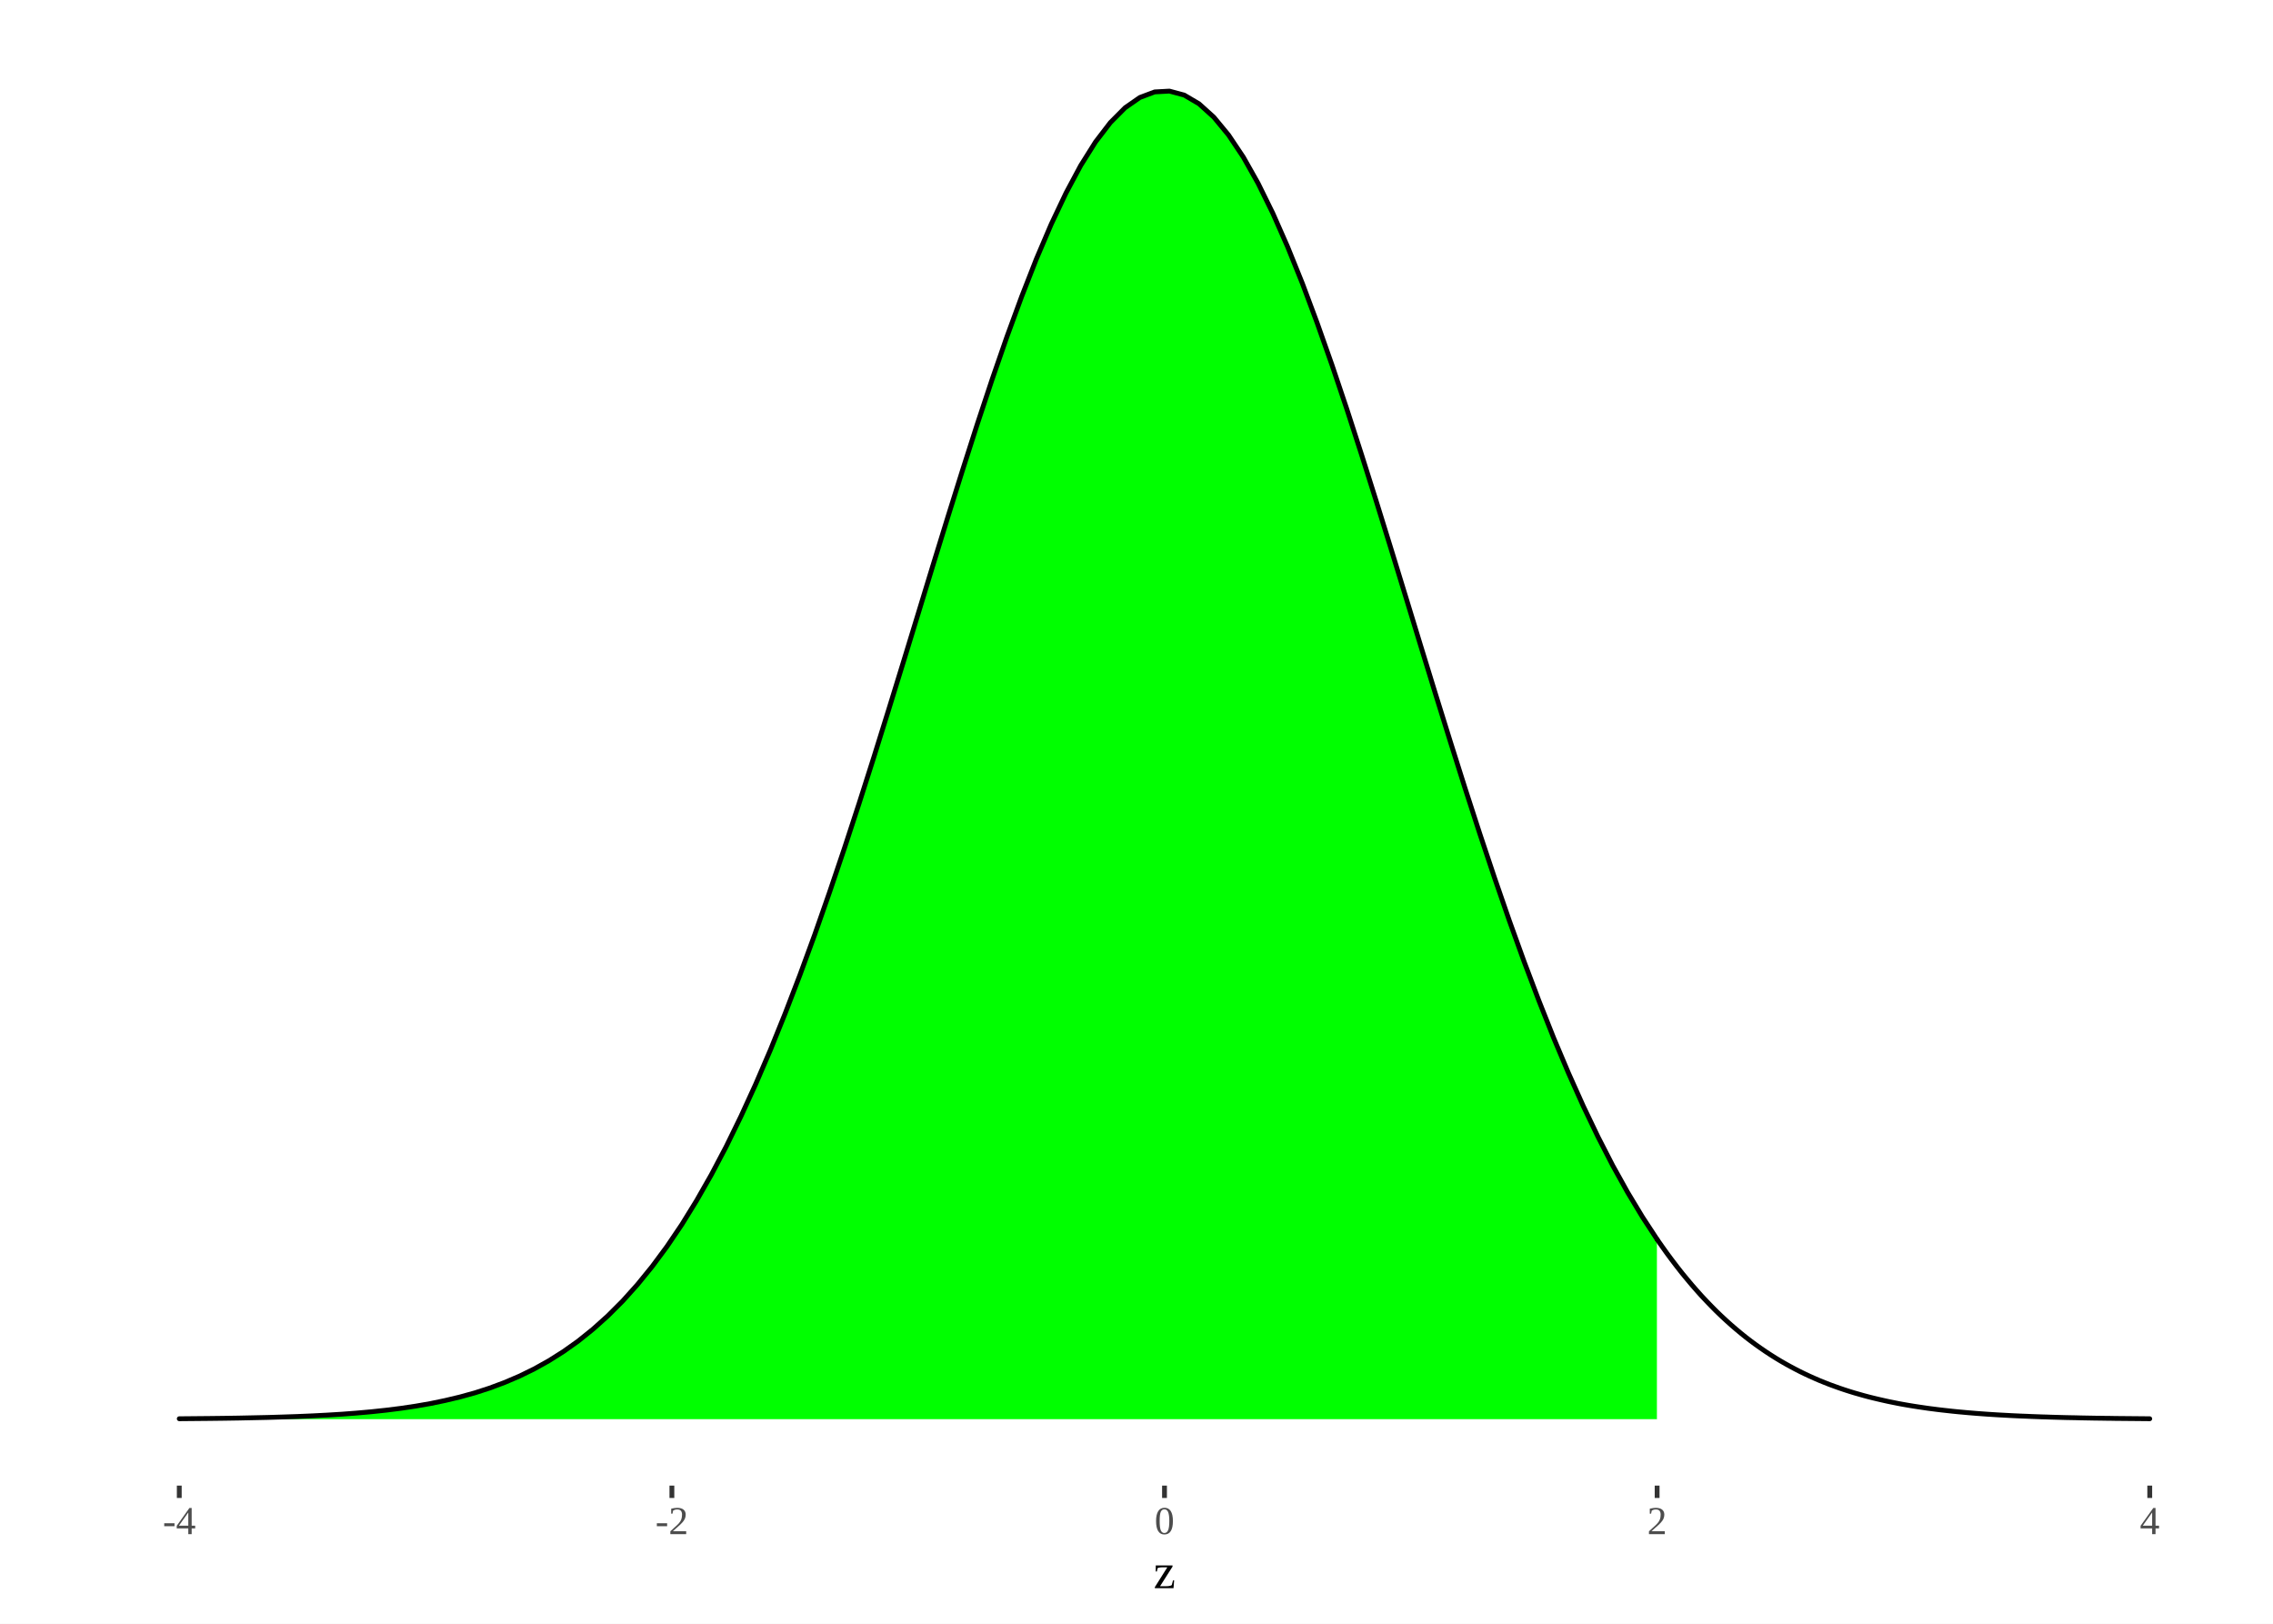
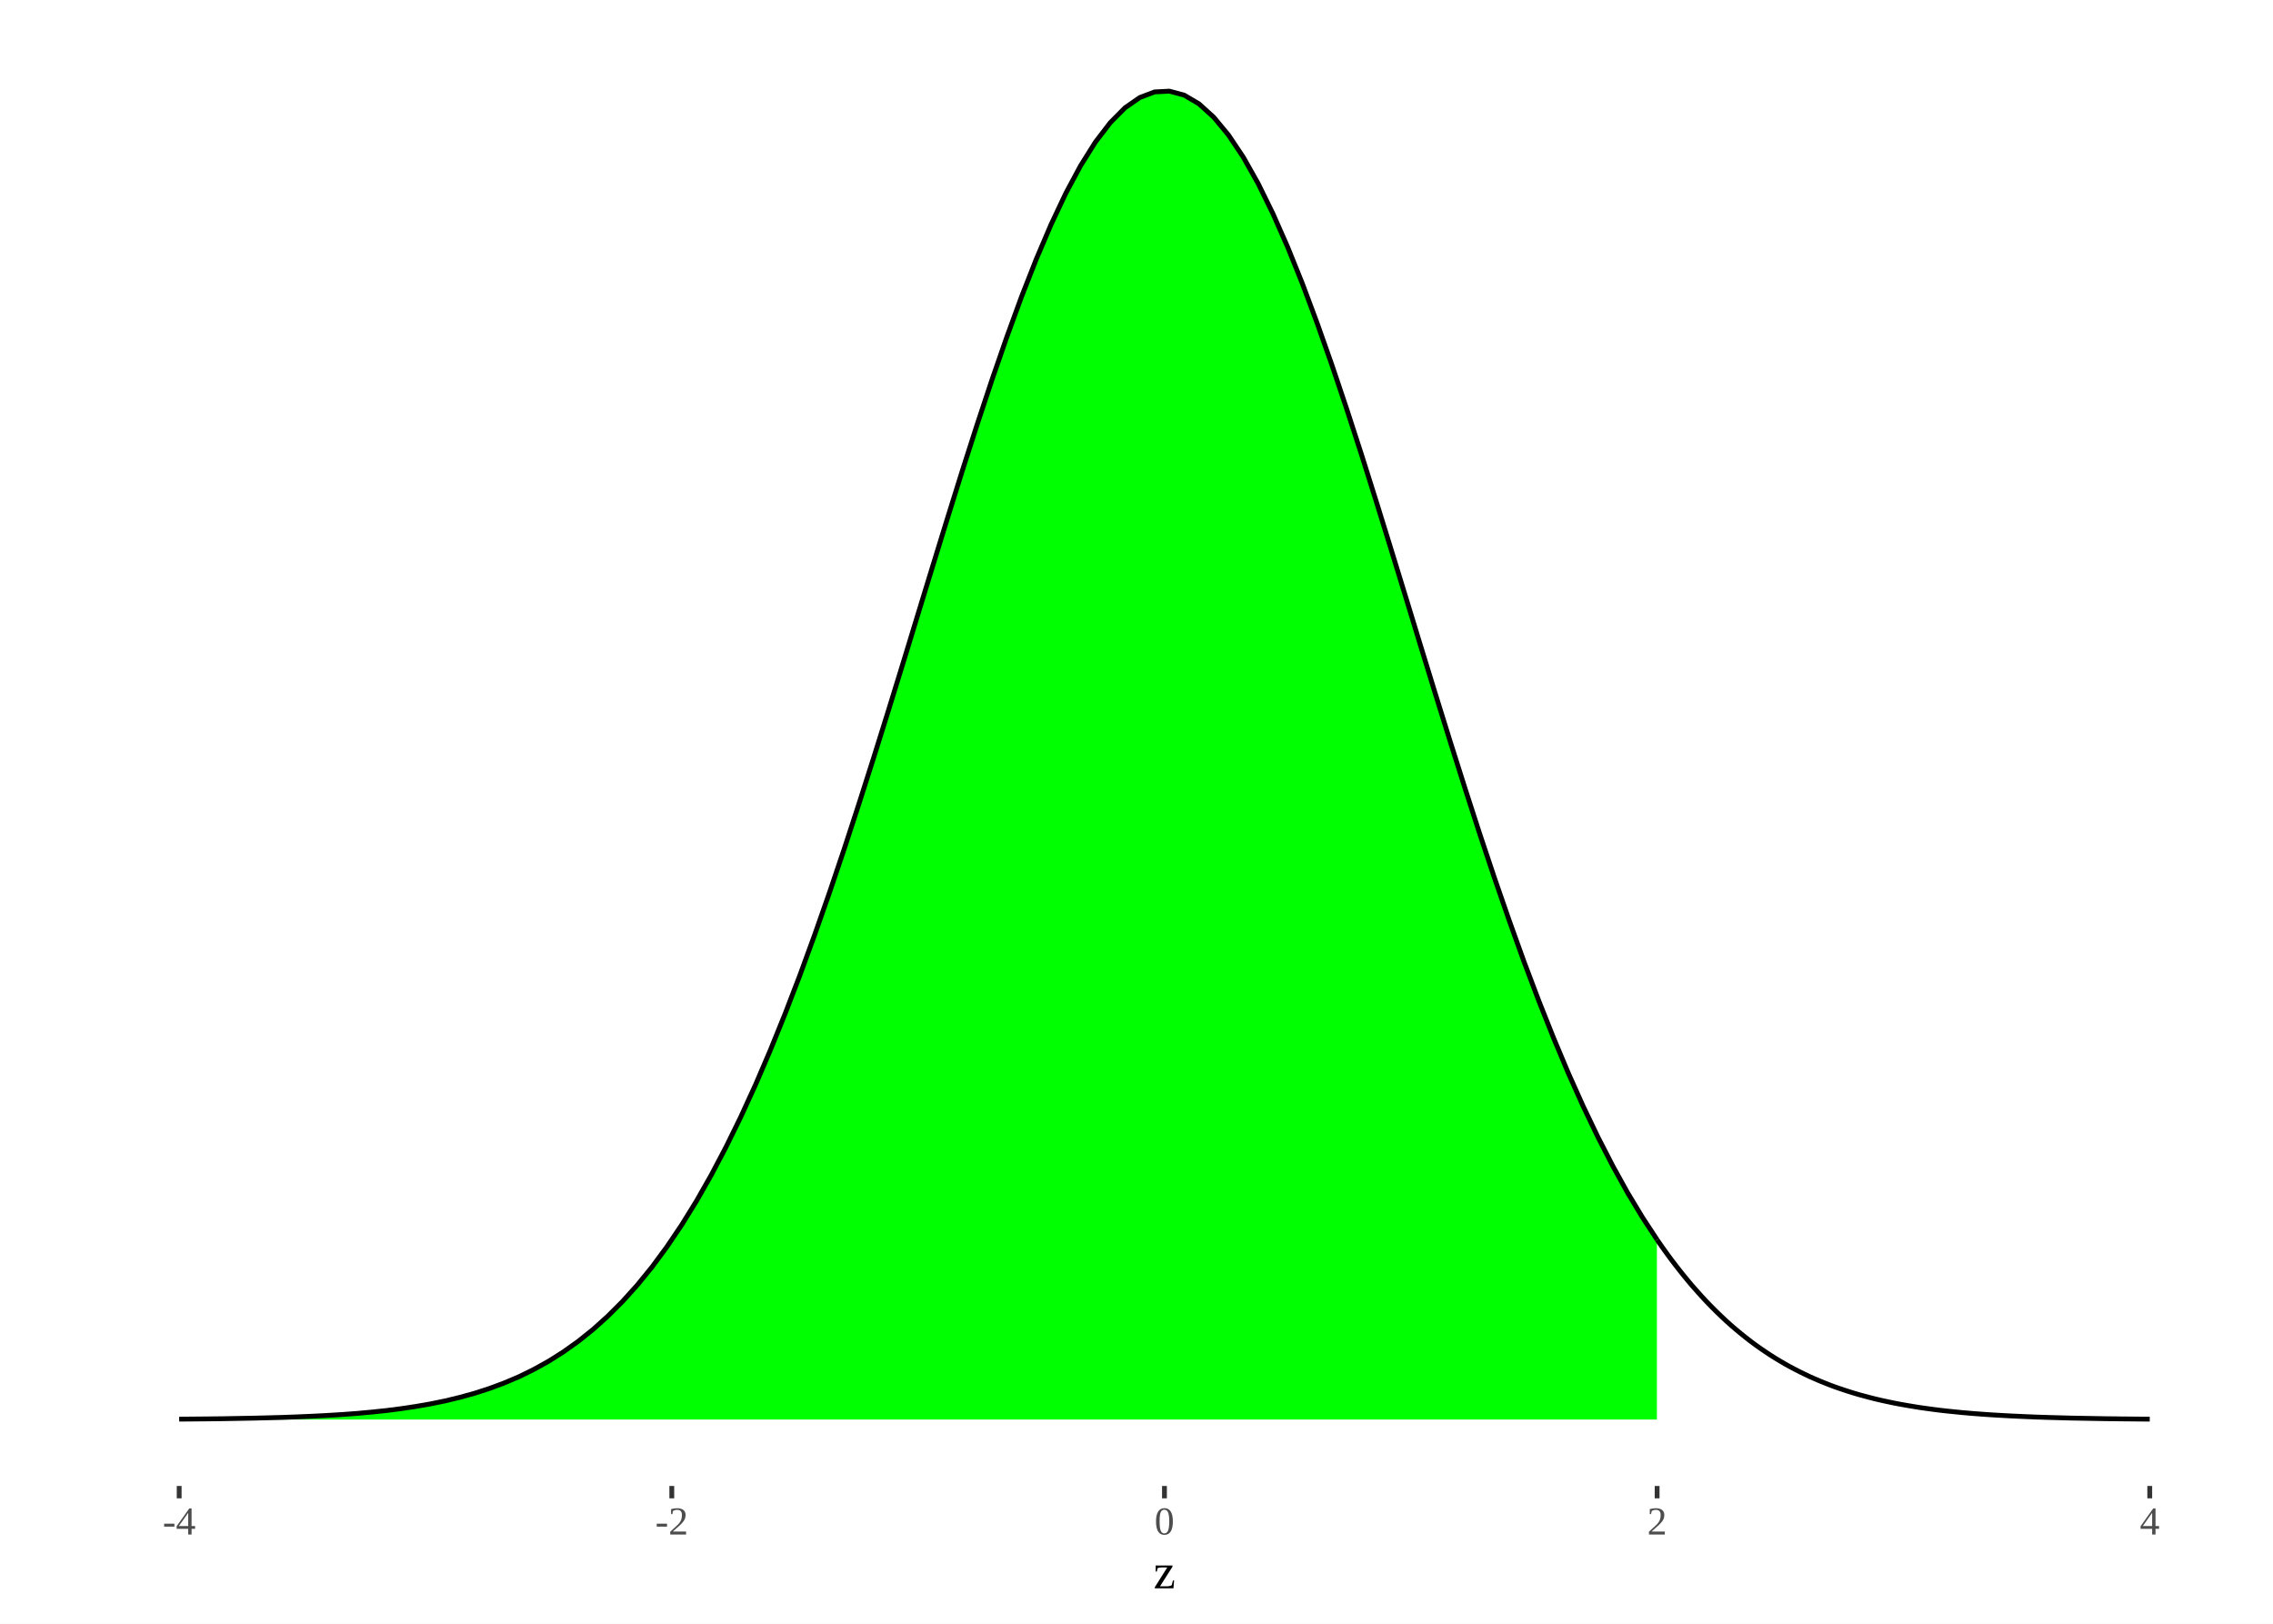
<svg xmlns="http://www.w3.org/2000/svg" class="svglite" width="504.00pt" height="360.00pt" viewBox="0 0 504.00 360.00">
  <defs>
    <style type="text/css">
    .svglite line, .svglite polyline, .svglite polygon, .svglite path, .svglite rect, .svglite circle {
      fill: none;
      stroke: #000000;
      stroke-linecap: round;
      stroke-linejoin: round;
      stroke-miterlimit: 10.00;
    }
    .svglite text {
      white-space: pre;
    }
  </style>
  </defs>
  <rect width="100%" height="100%" style="stroke: none; fill: #FFFFFF;" />
  <defs>
    <clipPath id="cpMC4wMHw1MDQuMDB8MC4wMHwzNjAuMDA=">
      <rect x="0.00" y="0.00" width="504.00" height="360.00" />
    </clipPath>
  </defs>
  <g clip-path="url(#cpMC4wMHw1MDQuMDB8MC4wMHwzNjAuMDA=)">
</g>
  <defs>
-     <clipPath id="cpMTcuOTB8NDk4LjUyfDUuNDh8MzI5LjM3">
-       <rect x="17.90" y="5.48" width="480.62" height="323.89" />
+     <clipPath id="cpMTcuODh8NDk4LjUyfDUuNDh8MzI5LjQ2">
+       <rect x="17.88" y="5.48" width="480.64" height="323.98" />
    </clipPath>
  </defs>
-   <g clip-path="url(#cpMTcuOTB8NDk4LjUyfDUuNDh8MzI5LjM3)">
-     <polygon points="39.75,314.55 43.03,314.52 46.30,314.49 49.58,314.45 52.86,314.40 56.13,314.33 59.41,314.26 62.69,314.16 65.97,314.05 69.24,313.91 72.52,313.74 75.80,313.54 79.07,313.29 82.35,313.00 85.63,312.65 88.90,312.24 92.18,311.75 95.46,311.18 98.73,310.50 102.01,309.72 105.29,308.81 108.57,307.75 111.84,306.53 115.12,305.13 118.40,303.53 121.67,301.71 124.95,299.64 128.23,297.31 131.50,294.68 134.78,291.74 138.06,288.46 141.33,284.82 144.61,280.79 147.89,276.36 151.17,271.51 154.44,266.21 157.72,260.46 161.00,254.24 164.27,247.55 167.55,240.39 170.83,232.77 174.10,224.68 177.38,216.14 180.66,207.19 183.93,197.84 187.21,188.14 190.49,178.12 193.77,167.84 197.04,157.36 200.32,146.73 203.60,136.02 206.87,125.32 210.15,114.69 213.43,104.23 216.70,94.02 219.98,84.14 223.26,74.68 226.54,65.74 229.81,57.39 233.09,49.71 236.37,42.79 239.64,36.68 242.92,31.46 246.20,27.18 249.47,23.89 252.75,21.61 256.03,20.38 259.30,20.20 262.58,21.08 265.86,23.01 269.14,25.97 272.41,29.93 275.69,34.84 278.97,40.66 282.24,47.31 285.52,54.75 288.80,62.88 292.07,71.64 295.35,80.93 298.63,90.68 301.90,100.79 305.18,111.18 308.46,121.76 311.74,132.45 315.01,143.16 318.29,153.83 321.57,164.37 324.84,174.72 328.12,184.84 331.40,194.65 334.67,204.12 337.95,213.21 341.23,221.88 344.50,230.12 347.78,237.90 351.06,245.22 354.34,252.07 357.61,258.44 360.89,264.34 364.17,269.79 367.44,274.79 367.44,314.65 364.17,314.65 360.89,314.65 357.61,314.65 354.34,314.65 351.06,314.65 347.78,314.65 344.50,314.65 341.23,314.65 337.95,314.65 334.67,314.65 331.40,314.65 328.12,314.65 324.84,314.65 321.57,314.65 318.29,314.65 315.01,314.65 311.74,314.65 308.46,314.65 305.18,314.65 301.90,314.65 298.63,314.65 295.35,314.65 292.07,314.65 288.80,314.65 285.52,314.65 282.24,314.65 278.97,314.65 275.69,314.65 272.41,314.65 269.14,314.65 265.86,314.65 262.58,314.65 259.30,314.65 256.03,314.65 252.75,314.65 249.47,314.65 246.20,314.65 242.92,314.65 239.64,314.65 236.37,314.65 233.09,314.65 229.81,314.65 226.54,314.65 223.26,314.65 219.98,314.65 216.70,314.65 213.43,314.65 210.15,314.65 206.87,314.65 203.60,314.65 200.32,314.65 197.04,314.65 193.77,314.65 190.49,314.65 187.21,314.65 183.93,314.65 180.66,314.65 177.38,314.65 174.10,314.65 170.83,314.65 167.55,314.65 164.27,314.65 161.00,314.65 157.72,314.65 154.44,314.65 151.17,314.65 147.89,314.65 144.61,314.65 141.33,314.65 138.06,314.65 134.78,314.65 131.50,314.65 128.23,314.65 124.95,314.65 121.67,314.65 118.40,314.65 115.12,314.65 111.84,314.65 108.57,314.65 105.29,314.65 102.01,314.65 98.73,314.65 95.46,314.65 92.18,314.65 88.90,314.65 85.63,314.65 82.35,314.65 79.07,314.65 75.80,314.65 72.52,314.65 69.24,314.65 65.97,314.65 62.69,314.65 59.41,314.65 56.13,314.65 52.86,314.65 49.58,314.65 46.30,314.65 43.03,314.65 39.75,314.65 " style="stroke-width: 0.00; stroke: none; fill: #00FF00;" />
-     <polyline points="39.75,314.55 43.03,314.52 46.30,314.49 49.58,314.45 52.86,314.40 56.13,314.33 59.41,314.26 62.69,314.16 65.97,314.05 69.24,313.91 72.52,313.74 75.80,313.54 79.07,313.29 82.35,313.00 85.63,312.65 88.90,312.24 92.18,311.75 95.46,311.18 98.73,310.50 102.01,309.72 105.29,308.81 108.57,307.75 111.84,306.53 115.12,305.13 118.40,303.53 121.67,301.71 124.95,299.64 128.23,297.31 131.50,294.68 134.78,291.74 138.06,288.46 141.33,284.82 144.61,280.79 147.89,276.36 151.17,271.51 154.44,266.21 157.72,260.46 161.00,254.24 164.27,247.55 167.55,240.39 170.83,232.77 174.10,224.68 177.38,216.14 180.66,207.19 183.93,197.84 187.21,188.14 190.49,178.12 193.77,167.84 197.04,157.36 200.32,146.73 203.60,136.02 206.87,125.32 210.15,114.69 213.43,104.23 216.70,94.02 219.98,84.14 223.26,74.68 226.54,65.74 229.81,57.39 233.09,49.71 236.37,42.79 239.64,36.68 242.92,31.46 246.20,27.18 249.47,23.89 252.75,21.61 256.03,20.38 259.30,20.20 262.58,21.08 265.86,23.01 269.14,25.97 272.41,29.93 275.69,34.84 278.97,40.66 282.24,47.31 285.52,54.75 288.80,62.88 292.07,71.64 295.35,80.93 298.63,90.68 301.90,100.79 305.18,111.18 308.46,121.76 311.74,132.45 315.01,143.16 318.29,153.83 321.57,164.37 324.84,174.72 328.12,184.84 331.40,194.65 334.67,204.12 337.95,213.21 341.23,221.88 344.50,230.12 347.78,237.90 351.06,245.22 354.34,252.07 357.61,258.44 360.89,264.34 364.17,269.79 367.44,274.79 " style="stroke-width: 1.07;" />
-     <polygon points="367.44,274.79 368.54,276.36 369.63,277.89 370.72,279.36 371.81,280.79 372.90,282.18 374.00,283.52 375.09,284.82 376.18,286.07 377.27,287.29 378.37,288.46 379.46,289.59 380.55,290.69 381.64,291.74 382.74,292.76 383.83,293.74 384.92,294.68 386.01,295.59 387.10,296.47 388.20,297.31 389.29,298.12 390.38,298.89 391.47,299.64 392.57,300.36 393.66,301.05 394.75,301.71 395.84,302.34 396.94,302.95 398.03,303.53 399.12,304.09 400.21,304.62 401.30,305.13 402.40,305.62 403.49,306.09 404.58,306.53 405.67,306.96 406.77,307.36 407.86,307.75 408.95,308.12 410.04,308.47 411.14,308.81 412.23,309.12 413.32,309.43 414.41,309.72 415.50,309.99 416.60,310.25 417.69,310.50 418.78,310.74 419.87,310.96 420.97,311.18 422.06,311.38 423.15,311.57 424.24,311.75 425.34,311.92 426.43,312.08 427.52,312.24 428.61,312.38 429.70,312.52 430.80,312.65 431.89,312.77 432.98,312.89 434.07,313.00 435.17,313.10 436.26,313.20 437.35,313.29 438.44,313.38 439.54,313.46 440.63,313.54 441.72,313.61 442.81,313.68 443.90,313.74 445.00,313.80 446.09,313.86 447.18,313.91 448.27,313.96 449.37,314.00 450.46,314.05 451.55,314.09 452.64,314.13 453.74,314.16 454.83,314.20 455.92,314.23 457.01,314.26 458.11,314.29 459.20,314.31 460.29,314.33 461.38,314.36 462.47,314.38 463.57,314.40 464.66,314.42 465.75,314.43 466.84,314.45 467.94,314.46 469.03,314.48 470.12,314.49 471.21,314.50 472.31,314.51 473.40,314.52 474.49,314.53 475.58,314.54 476.67,314.55 476.67,314.65 475.58,314.65 474.49,314.65 473.40,314.65 472.31,314.65 471.21,314.65 470.12,314.65 469.03,314.65 467.94,314.65 466.84,314.65 465.75,314.65 464.66,314.65 463.57,314.65 462.47,314.65 461.38,314.65 460.29,314.65 459.20,314.65 458.11,314.65 457.01,314.65 455.92,314.65 454.83,314.65 453.74,314.65 452.64,314.65 451.55,314.65 450.46,314.65 449.37,314.65 448.27,314.65 447.18,314.65 446.09,314.65 445.00,314.65 443.90,314.65 442.81,314.65 441.72,314.65 440.63,314.65 439.54,314.65 438.44,314.65 437.35,314.65 436.26,314.65 435.17,314.65 434.07,314.65 432.98,314.65 431.89,314.65 430.80,314.65 429.70,314.65 428.61,314.65 427.52,314.65 426.43,314.65 425.34,314.65 424.24,314.65 423.15,314.65 422.06,314.65 420.97,314.65 419.87,314.65 418.78,314.65 417.69,314.65 416.60,314.65 415.50,314.65 414.41,314.65 413.32,314.65 412.23,314.65 411.14,314.65 410.04,314.65 408.95,314.65 407.86,314.65 406.77,314.65 405.67,314.65 404.58,314.65 403.49,314.65 402.40,314.65 401.30,314.65 400.21,314.65 399.12,314.65 398.03,314.65 396.94,314.65 395.84,314.65 394.75,314.65 393.66,314.65 392.57,314.65 391.47,314.65 390.38,314.65 389.29,314.65 388.20,314.65 387.10,314.65 386.01,314.65 384.92,314.65 383.83,314.65 382.74,314.65 381.64,314.65 380.55,314.65 379.46,314.65 378.37,314.65 377.27,314.65 376.18,314.65 375.09,314.65 374.00,314.65 372.90,314.65 371.81,314.65 370.72,314.65 369.63,314.65 368.54,314.65 367.44,314.65 " style="stroke-width: 0.00; stroke: none; fill: #FFFFFF;" />
-     <polyline points="367.44,274.79 368.54,276.36 369.63,277.89 370.72,279.36 371.81,280.79 372.90,282.18 374.00,283.52 375.09,284.82 376.18,286.07 377.27,287.29 378.37,288.46 379.46,289.59 380.55,290.69 381.64,291.74 382.74,292.76 383.83,293.74 384.92,294.68 386.01,295.59 387.10,296.47 388.20,297.31 389.29,298.12 390.38,298.89 391.47,299.64 392.57,300.36 393.66,301.05 394.75,301.71 395.84,302.34 396.94,302.95 398.03,303.53 399.12,304.09 400.21,304.62 401.30,305.13 402.40,305.62 403.49,306.09 404.58,306.53 405.67,306.96 406.77,307.36 407.86,307.75 408.95,308.12 410.04,308.47 411.14,308.81 412.23,309.12 413.32,309.43 414.41,309.72 415.50,309.99 416.60,310.25 417.69,310.50 418.78,310.74 419.87,310.96 420.97,311.18 422.06,311.38 423.15,311.57 424.24,311.75 425.34,311.92 426.43,312.08 427.52,312.24 428.61,312.38 429.70,312.52 430.80,312.65 431.89,312.77 432.98,312.89 434.07,313.00 435.17,313.10 436.26,313.20 437.35,313.29 438.44,313.38 439.54,313.46 440.63,313.54 441.72,313.61 442.81,313.68 443.90,313.74 445.00,313.80 446.09,313.86 447.18,313.91 448.27,313.96 449.37,314.00 450.46,314.05 451.55,314.09 452.64,314.13 453.74,314.16 454.83,314.20 455.92,314.23 457.01,314.26 458.11,314.29 459.20,314.31 460.29,314.33 461.38,314.36 462.47,314.38 463.57,314.40 464.66,314.42 465.75,314.43 466.84,314.45 467.94,314.46 469.03,314.48 470.12,314.49 471.21,314.50 472.31,314.51 473.40,314.52 474.49,314.53 475.58,314.54 476.67,314.55 " style="stroke-width: 1.07;" />
+   <g clip-path="url(#cpMTcuODh8NDk4LjUyfDUuNDh8MzI5LjQ2)">
+     <polygon points="39.73,314.64 43.01,314.61 46.28,314.58 49.56,314.54 52.84,314.48 56.11,314.42 59.39,314.34 62.67,314.25 65.95,314.13 69.22,313.99 72.50,313.82 75.78,313.62 79.05,313.38 82.33,313.08 85.61,312.74 88.89,312.32 92.16,311.83 95.44,311.26 98.72,310.59 101.99,309.80 105.27,308.89 108.55,307.83 111.82,306.61 115.10,305.22 118.38,303.61 121.66,301.79 124.93,299.72 128.21,297.39 131.49,294.76 134.76,291.82 138.04,288.54 141.32,284.90 144.60,280.87 147.87,276.44 151.15,271.58 154.43,266.28 157.70,260.53 160.98,254.31 164.26,247.62 167.54,240.46 170.81,232.83 174.09,224.74 177.37,216.20 180.64,207.25 183.92,197.90 187.20,188.19 190.47,178.17 193.75,167.89 197.03,157.40 200.31,146.77 203.58,136.06 206.86,125.35 210.14,114.72 213.41,104.26 216.69,94.04 219.97,84.16 223.25,74.70 226.52,65.75 229.80,57.40 233.08,49.72 236.35,42.80 239.63,36.69 242.91,31.47 246.19,27.19 249.46,23.89 252.74,21.62 256.02,20.38 259.29,20.21 262.57,21.09 265.85,23.02 269.12,25.98 272.40,29.94 275.68,34.85 278.96,40.67 282.23,47.33 285.51,54.76 288.79,62.90 292.06,71.66 295.34,80.96 298.62,90.71 301.90,100.82 305.17,111.21 308.45,121.80 311.73,132.49 315.00,143.20 318.28,153.87 321.56,164.41 324.84,174.77 328.11,184.89 331.39,194.70 334.67,204.17 337.94,213.26 341.22,221.94 344.50,230.18 347.77,237.97 351.05,245.29 354.33,252.13 357.61,258.51 360.88,264.42 364.16,269.86 367.44,274.87 367.44,314.73 364.16,314.73 360.88,314.73 357.61,314.73 354.33,314.73 351.05,314.73 347.77,314.73 344.50,314.73 341.22,314.73 337.94,314.73 334.67,314.73 331.39,314.73 328.11,314.73 324.84,314.73 321.56,314.73 318.28,314.73 315.00,314.73 311.73,314.73 308.45,314.73 305.17,314.73 301.90,314.73 298.62,314.73 295.34,314.73 292.06,314.73 288.79,314.73 285.51,314.73 282.23,314.73 278.96,314.73 275.68,314.73 272.40,314.73 269.12,314.73 265.85,314.73 262.57,314.73 259.29,314.73 256.02,314.73 252.74,314.73 249.46,314.73 246.19,314.73 242.91,314.73 239.63,314.73 236.35,314.73 233.08,314.73 229.80,314.73 226.52,314.73 223.25,314.73 219.97,314.73 216.69,314.73 213.41,314.73 210.14,314.73 206.86,314.73 203.58,314.73 200.31,314.73 197.03,314.73 193.75,314.73 190.47,314.73 187.20,314.73 183.92,314.73 180.64,314.73 177.37,314.73 174.09,314.73 170.81,314.73 167.54,314.73 164.26,314.73 160.98,314.73 157.70,314.73 154.43,314.73 151.15,314.73 147.87,314.73 144.60,314.73 141.32,314.73 138.04,314.73 134.76,314.73 131.49,314.73 128.21,314.73 124.93,314.73 121.66,314.73 118.38,314.73 115.10,314.73 111.82,314.73 108.55,314.73 105.27,314.73 101.99,314.73 98.72,314.73 95.44,314.73 92.16,314.73 88.89,314.73 85.61,314.73 82.33,314.73 79.05,314.73 75.78,314.73 72.50,314.73 69.22,314.73 65.95,314.73 62.67,314.73 59.39,314.73 56.11,314.73 52.84,314.73 49.56,314.73 46.28,314.73 43.01,314.73 39.73,314.73 " style="stroke-width: 0.00; stroke: none; stroke-linecap: butt; fill: #00FF00;" />
+     <polyline points="39.73,314.64 43.01,314.61 46.28,314.58 49.56,314.54 52.84,314.48 56.11,314.42 59.39,314.34 62.67,314.25 65.95,314.13 69.22,313.99 72.50,313.82 75.78,313.62 79.05,313.38 82.33,313.08 85.61,312.74 88.89,312.32 92.16,311.83 95.44,311.26 98.72,310.59 101.99,309.80 105.27,308.89 108.55,307.83 111.82,306.61 115.10,305.22 118.38,303.61 121.66,301.79 124.93,299.72 128.21,297.39 131.49,294.76 134.76,291.82 138.04,288.54 141.32,284.90 144.60,280.87 147.87,276.44 151.15,271.58 154.43,266.28 157.70,260.53 160.98,254.31 164.26,247.62 167.54,240.46 170.81,232.83 174.09,224.74 177.37,216.20 180.64,207.25 183.92,197.90 187.20,188.19 190.47,178.17 193.75,167.89 197.03,157.40 200.31,146.77 203.58,136.06 206.86,125.35 210.14,114.72 213.41,104.26 216.69,94.04 219.97,84.16 223.25,74.70 226.52,65.75 229.80,57.40 233.08,49.72 236.35,42.80 239.63,36.69 242.91,31.47 246.19,27.19 249.46,23.89 252.74,21.62 256.02,20.38 259.29,20.21 262.57,21.09 265.85,23.02 269.12,25.98 272.40,29.94 275.68,34.85 278.96,40.67 282.23,47.33 285.51,54.76 288.79,62.90 292.06,71.66 295.34,80.96 298.62,90.71 301.90,100.82 305.17,111.21 308.45,121.80 311.73,132.49 315.00,143.20 318.28,153.87 321.56,164.41 324.84,174.77 328.11,184.89 331.39,194.70 334.67,204.17 337.94,213.26 341.22,221.94 344.50,230.18 347.77,237.97 351.05,245.29 354.33,252.13 357.61,258.51 360.88,264.42 364.16,269.86 367.44,274.87 " style="stroke-width: 1.07; stroke-linecap: butt;" />
+     <polygon points="367.44,274.87 368.53,276.44 369.62,277.96 370.71,279.44 371.81,280.87 372.90,282.26 373.99,283.60 375.08,284.90 376.18,286.15 377.27,287.37 378.36,288.54 379.45,289.67 380.55,290.77 381.64,291.82 382.73,292.84 383.82,293.82 384.91,294.76 386.01,295.67 387.10,296.55 388.19,297.39 389.28,298.20 390.38,298.98 391.47,299.72 392.56,300.44 393.65,301.13 394.75,301.79 395.84,302.43 396.93,303.03 398.02,303.61 399.12,304.17 400.21,304.70 401.30,305.22 402.39,305.70 403.49,306.17 404.58,306.61 405.67,307.04 406.76,307.45 407.85,307.83 408.95,308.20 410.04,308.55 411.13,308.89 412.22,309.21 413.32,309.51 414.41,309.80 415.50,310.08 416.59,310.34 417.69,310.59 418.78,310.82 419.87,311.05 420.96,311.26 422.06,311.46 423.15,311.65 424.24,311.83 425.33,312.01 426.42,312.17 427.52,312.32 428.61,312.47 429.70,312.61 430.79,312.74 431.89,312.86 432.98,312.97 434.07,313.08 435.16,313.19 436.26,313.28 437.35,313.38 438.44,313.46 439.53,313.54 440.63,313.62 441.72,313.69 442.81,313.76 443.90,313.82 444.99,313.88 446.09,313.94 447.18,313.99 448.27,314.04 449.36,314.09 450.46,314.13 451.55,314.18 452.64,314.21 453.73,314.25 454.83,314.28 455.92,314.31 457.01,314.34 458.10,314.37 459.20,314.40 460.29,314.42 461.38,314.44 462.47,314.46 463.56,314.48 464.66,314.50 465.75,314.52 466.84,314.54 467.93,314.55 469.03,314.56 470.12,314.58 471.21,314.59 472.30,314.60 473.40,314.61 474.49,314.62 475.58,314.63 476.67,314.64 476.67,314.73 475.58,314.73 474.49,314.73 473.40,314.73 472.30,314.73 471.21,314.73 470.12,314.73 469.03,314.73 467.93,314.73 466.84,314.73 465.75,314.73 464.66,314.73 463.56,314.73 462.47,314.73 461.38,314.73 460.29,314.73 459.20,314.73 458.10,314.73 457.01,314.73 455.92,314.73 454.83,314.73 453.73,314.73 452.64,314.73 451.55,314.73 450.46,314.73 449.36,314.73 448.27,314.73 447.18,314.73 446.09,314.73 444.99,314.73 443.90,314.73 442.81,314.73 441.72,314.73 440.63,314.73 439.53,314.73 438.44,314.73 437.35,314.73 436.26,314.73 435.16,314.73 434.07,314.73 432.98,314.73 431.89,314.73 430.79,314.73 429.70,314.73 428.61,314.73 427.52,314.73 426.42,314.73 425.33,314.73 424.24,314.73 423.15,314.73 422.06,314.73 420.96,314.73 419.87,314.73 418.78,314.73 417.69,314.73 416.59,314.73 415.50,314.73 414.41,314.73 413.32,314.73 412.22,314.73 411.13,314.73 410.04,314.73 408.95,314.73 407.85,314.73 406.76,314.73 405.67,314.73 404.58,314.73 403.49,314.73 402.39,314.73 401.30,314.73 400.21,314.73 399.12,314.73 398.02,314.73 396.93,314.73 395.84,314.73 394.75,314.73 393.65,314.73 392.56,314.73 391.47,314.73 390.38,314.73 389.28,314.73 388.19,314.73 387.10,314.73 386.01,314.73 384.91,314.73 383.82,314.73 382.73,314.73 381.64,314.73 380.55,314.73 379.45,314.73 378.36,314.73 377.27,314.73 376.18,314.73 375.08,314.73 373.99,314.73 372.90,314.73 371.81,314.73 370.71,314.73 369.62,314.73 368.53,314.73 367.44,314.73 " style="stroke-width: 0.00; stroke: none; stroke-linecap: butt; fill: #FFFFFF;" />
+     <polyline points="367.44,274.87 368.53,276.44 369.62,277.96 370.71,279.44 371.81,280.87 372.90,282.26 373.99,283.60 375.08,284.90 376.18,286.15 377.27,287.37 378.36,288.54 379.45,289.67 380.55,290.77 381.64,291.82 382.73,292.84 383.82,293.82 384.91,294.76 386.01,295.67 387.10,296.55 388.19,297.39 389.28,298.20 390.38,298.98 391.47,299.72 392.56,300.44 393.65,301.13 394.75,301.79 395.84,302.43 396.93,303.03 398.02,303.61 399.12,304.17 400.21,304.70 401.30,305.22 402.39,305.70 403.49,306.17 404.58,306.61 405.67,307.04 406.76,307.45 407.85,307.83 408.95,308.20 410.04,308.55 411.13,308.89 412.22,309.21 413.32,309.51 414.41,309.80 415.50,310.08 416.59,310.34 417.69,310.59 418.78,310.82 419.87,311.05 420.96,311.26 422.06,311.46 423.15,311.65 424.24,311.83 425.33,312.01 426.42,312.17 427.52,312.32 428.61,312.47 429.70,312.61 430.79,312.74 431.89,312.86 432.98,312.97 434.07,313.08 435.16,313.19 436.26,313.28 437.35,313.38 438.44,313.46 439.53,313.54 440.63,313.62 441.72,313.69 442.81,313.76 443.90,313.82 444.99,313.88 446.09,313.94 447.18,313.99 448.27,314.04 449.36,314.09 450.46,314.13 451.55,314.18 452.64,314.21 453.73,314.25 454.83,314.28 455.92,314.31 457.01,314.34 458.10,314.37 459.20,314.40 460.29,314.42 461.38,314.44 462.47,314.46 463.56,314.48 464.66,314.50 465.75,314.52 466.84,314.54 467.93,314.55 469.03,314.56 470.12,314.58 471.21,314.59 472.30,314.60 473.40,314.61 474.49,314.62 475.58,314.63 476.67,314.64 " style="stroke-width: 1.07; stroke-linecap: butt;" />
  </g>
  <g clip-path="url(#cpMC4wMHw1MDQuMDB8MC4wMHwzNjAuMDA=)">
-     <polyline points="39.75,332.11 39.75,329.37 " style="stroke-width: 1.07; stroke: #333333; stroke-linecap: butt;" />
-     <polyline points="148.98,332.11 148.98,329.37 " style="stroke-width: 1.07; stroke: #333333; stroke-linecap: butt;" />
-     <polyline points="258.21,332.11 258.21,329.37 " style="stroke-width: 1.07; stroke: #333333; stroke-linecap: butt;" />
-     <polyline points="367.44,332.11 367.44,329.37 " style="stroke-width: 1.07; stroke: #333333; stroke-linecap: butt;" />
-     <polyline points="476.67,332.11 476.67,329.37 " style="stroke-width: 1.07; stroke: #333333; stroke-linecap: butt;" />
-     <text x="39.75" y="340.13" text-anchor="middle" style="font-size: 8.80px;fill: #4D4D4D; font-family: &quot;Times New Roman&quot;;" textLength="7.33px" lengthAdjust="spacingAndGlyphs">-4</text>
-     <text x="148.98" y="340.13" text-anchor="middle" style="font-size: 8.80px;fill: #4D4D4D; font-family: &quot;Times New Roman&quot;;" textLength="7.33px" lengthAdjust="spacingAndGlyphs">-2</text>
-     <text x="258.21" y="340.13" text-anchor="middle" style="font-size: 8.80px;fill: #4D4D4D; font-family: &quot;Times New Roman&quot;;" textLength="4.40px" lengthAdjust="spacingAndGlyphs">0</text>
-     <text x="367.44" y="340.13" text-anchor="middle" style="font-size: 8.80px;fill: #4D4D4D; font-family: &quot;Times New Roman&quot;;" textLength="4.40px" lengthAdjust="spacingAndGlyphs">2</text>
-     <text x="476.67" y="340.13" text-anchor="middle" style="font-size: 8.80px;fill: #4D4D4D; font-family: &quot;Times New Roman&quot;;" textLength="4.40px" lengthAdjust="spacingAndGlyphs">4</text>
-     <text x="258.21" y="352.12" text-anchor="middle" style="font-size: 11.00px; font-family: &quot;Times New Roman&quot;;" textLength="4.88px" lengthAdjust="spacingAndGlyphs">z</text>
+     <polyline points="39.73,332.20 39.73,329.46 " style="stroke-width: 1.07; stroke: #333333; stroke-linecap: butt;" />
+     <polyline points="148.96,332.20 148.96,329.46 " style="stroke-width: 1.07; stroke: #333333; stroke-linecap: butt;" />
+     <polyline points="258.20,332.20 258.20,329.46 " style="stroke-width: 1.07; stroke: #333333; stroke-linecap: butt;" />
+     <polyline points="367.44,332.20 367.44,329.46 " style="stroke-width: 1.07; stroke: #333333; stroke-linecap: butt;" />
+     <polyline points="476.67,332.20 476.67,329.46 " style="stroke-width: 1.07; stroke: #333333; stroke-linecap: butt;" />
+     <text x="39.73" y="340.22" text-anchor="middle" style="font-size: 8.80px;fill: #4D4D4D; font-family: &quot;Times New Roman&quot;;" textLength="7.33px" lengthAdjust="spacingAndGlyphs">-4</text>
+     <text x="148.96" y="340.22" text-anchor="middle" style="font-size: 8.80px;fill: #4D4D4D; font-family: &quot;Times New Roman&quot;;" textLength="7.33px" lengthAdjust="spacingAndGlyphs">-2</text>
+     <text x="258.20" y="340.22" text-anchor="middle" style="font-size: 8.80px;fill: #4D4D4D; font-family: &quot;Times New Roman&quot;;" textLength="4.40px" lengthAdjust="spacingAndGlyphs">0</text>
+     <text x="367.44" y="340.22" text-anchor="middle" style="font-size: 8.80px;fill: #4D4D4D; font-family: &quot;Times New Roman&quot;;" textLength="4.40px" lengthAdjust="spacingAndGlyphs">2</text>
+     <text x="476.67" y="340.22" text-anchor="middle" style="font-size: 8.80px;fill: #4D4D4D; font-family: &quot;Times New Roman&quot;;" textLength="4.40px" lengthAdjust="spacingAndGlyphs">4</text>
+     <text x="258.20" y="352.14" text-anchor="middle" style="font-size: 11.00px; font-family: &quot;Times New Roman&quot;;" textLength="4.88px" lengthAdjust="spacingAndGlyphs">z</text>
  </g>
</svg>
